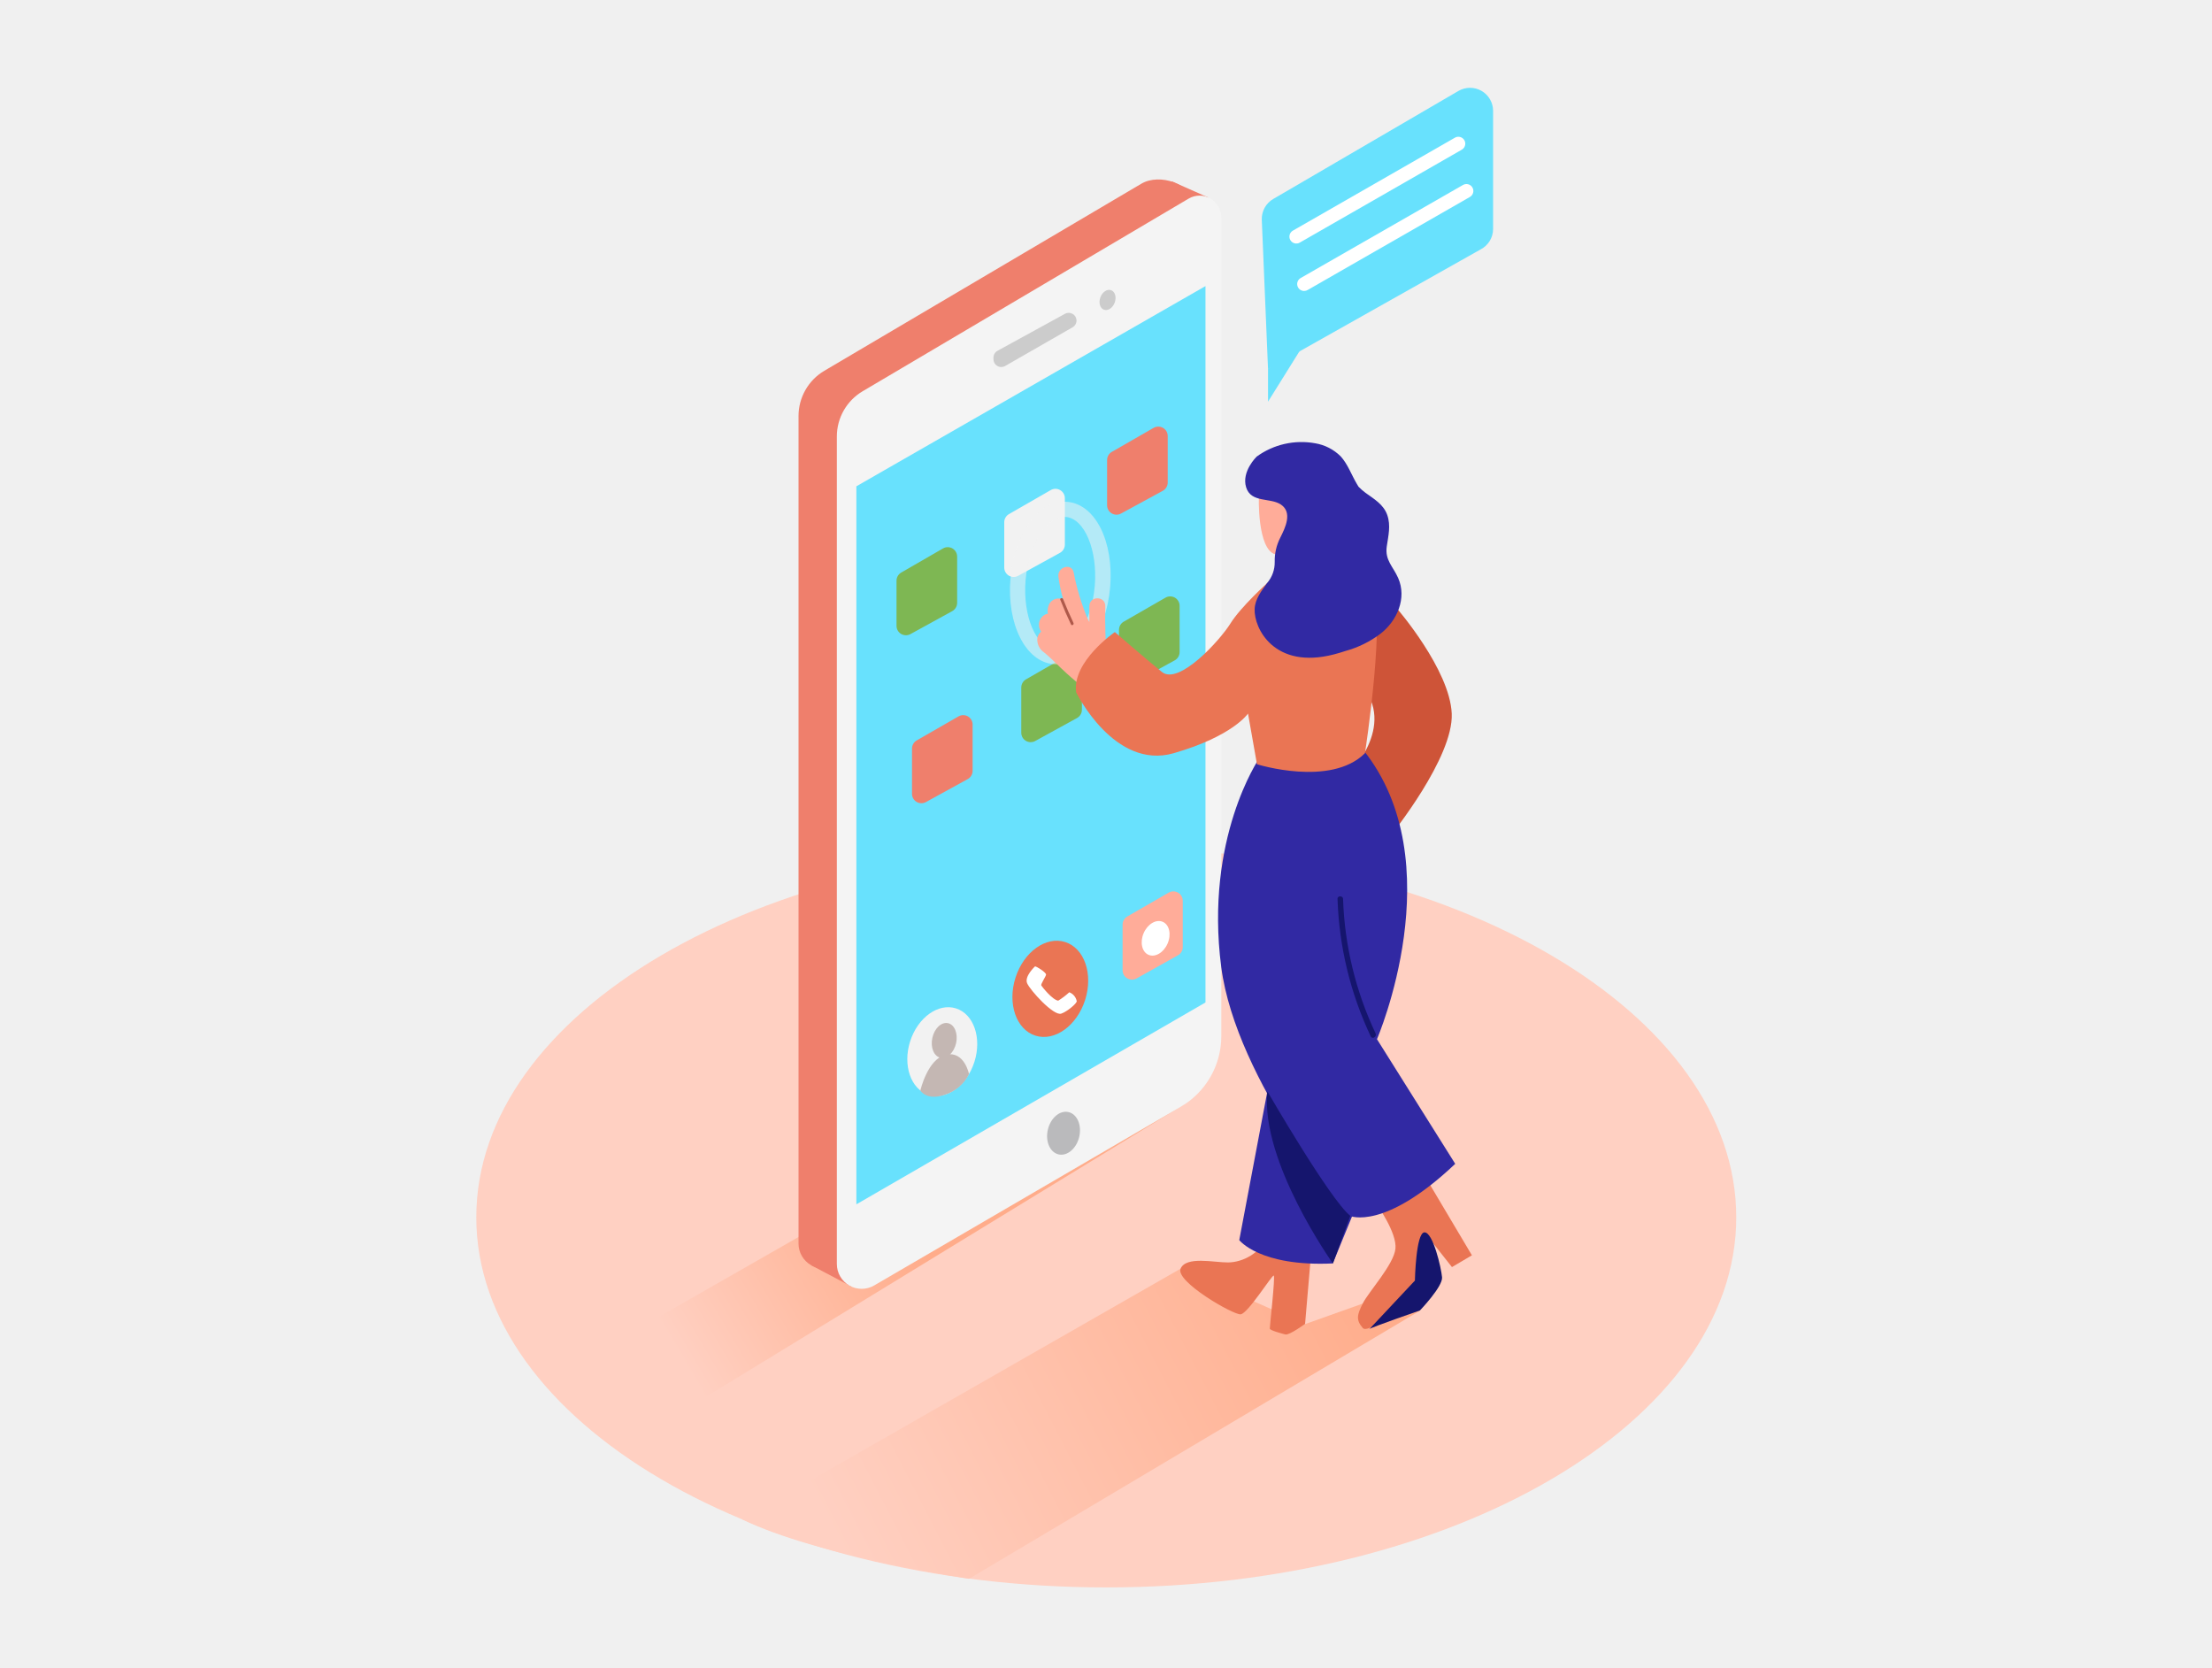
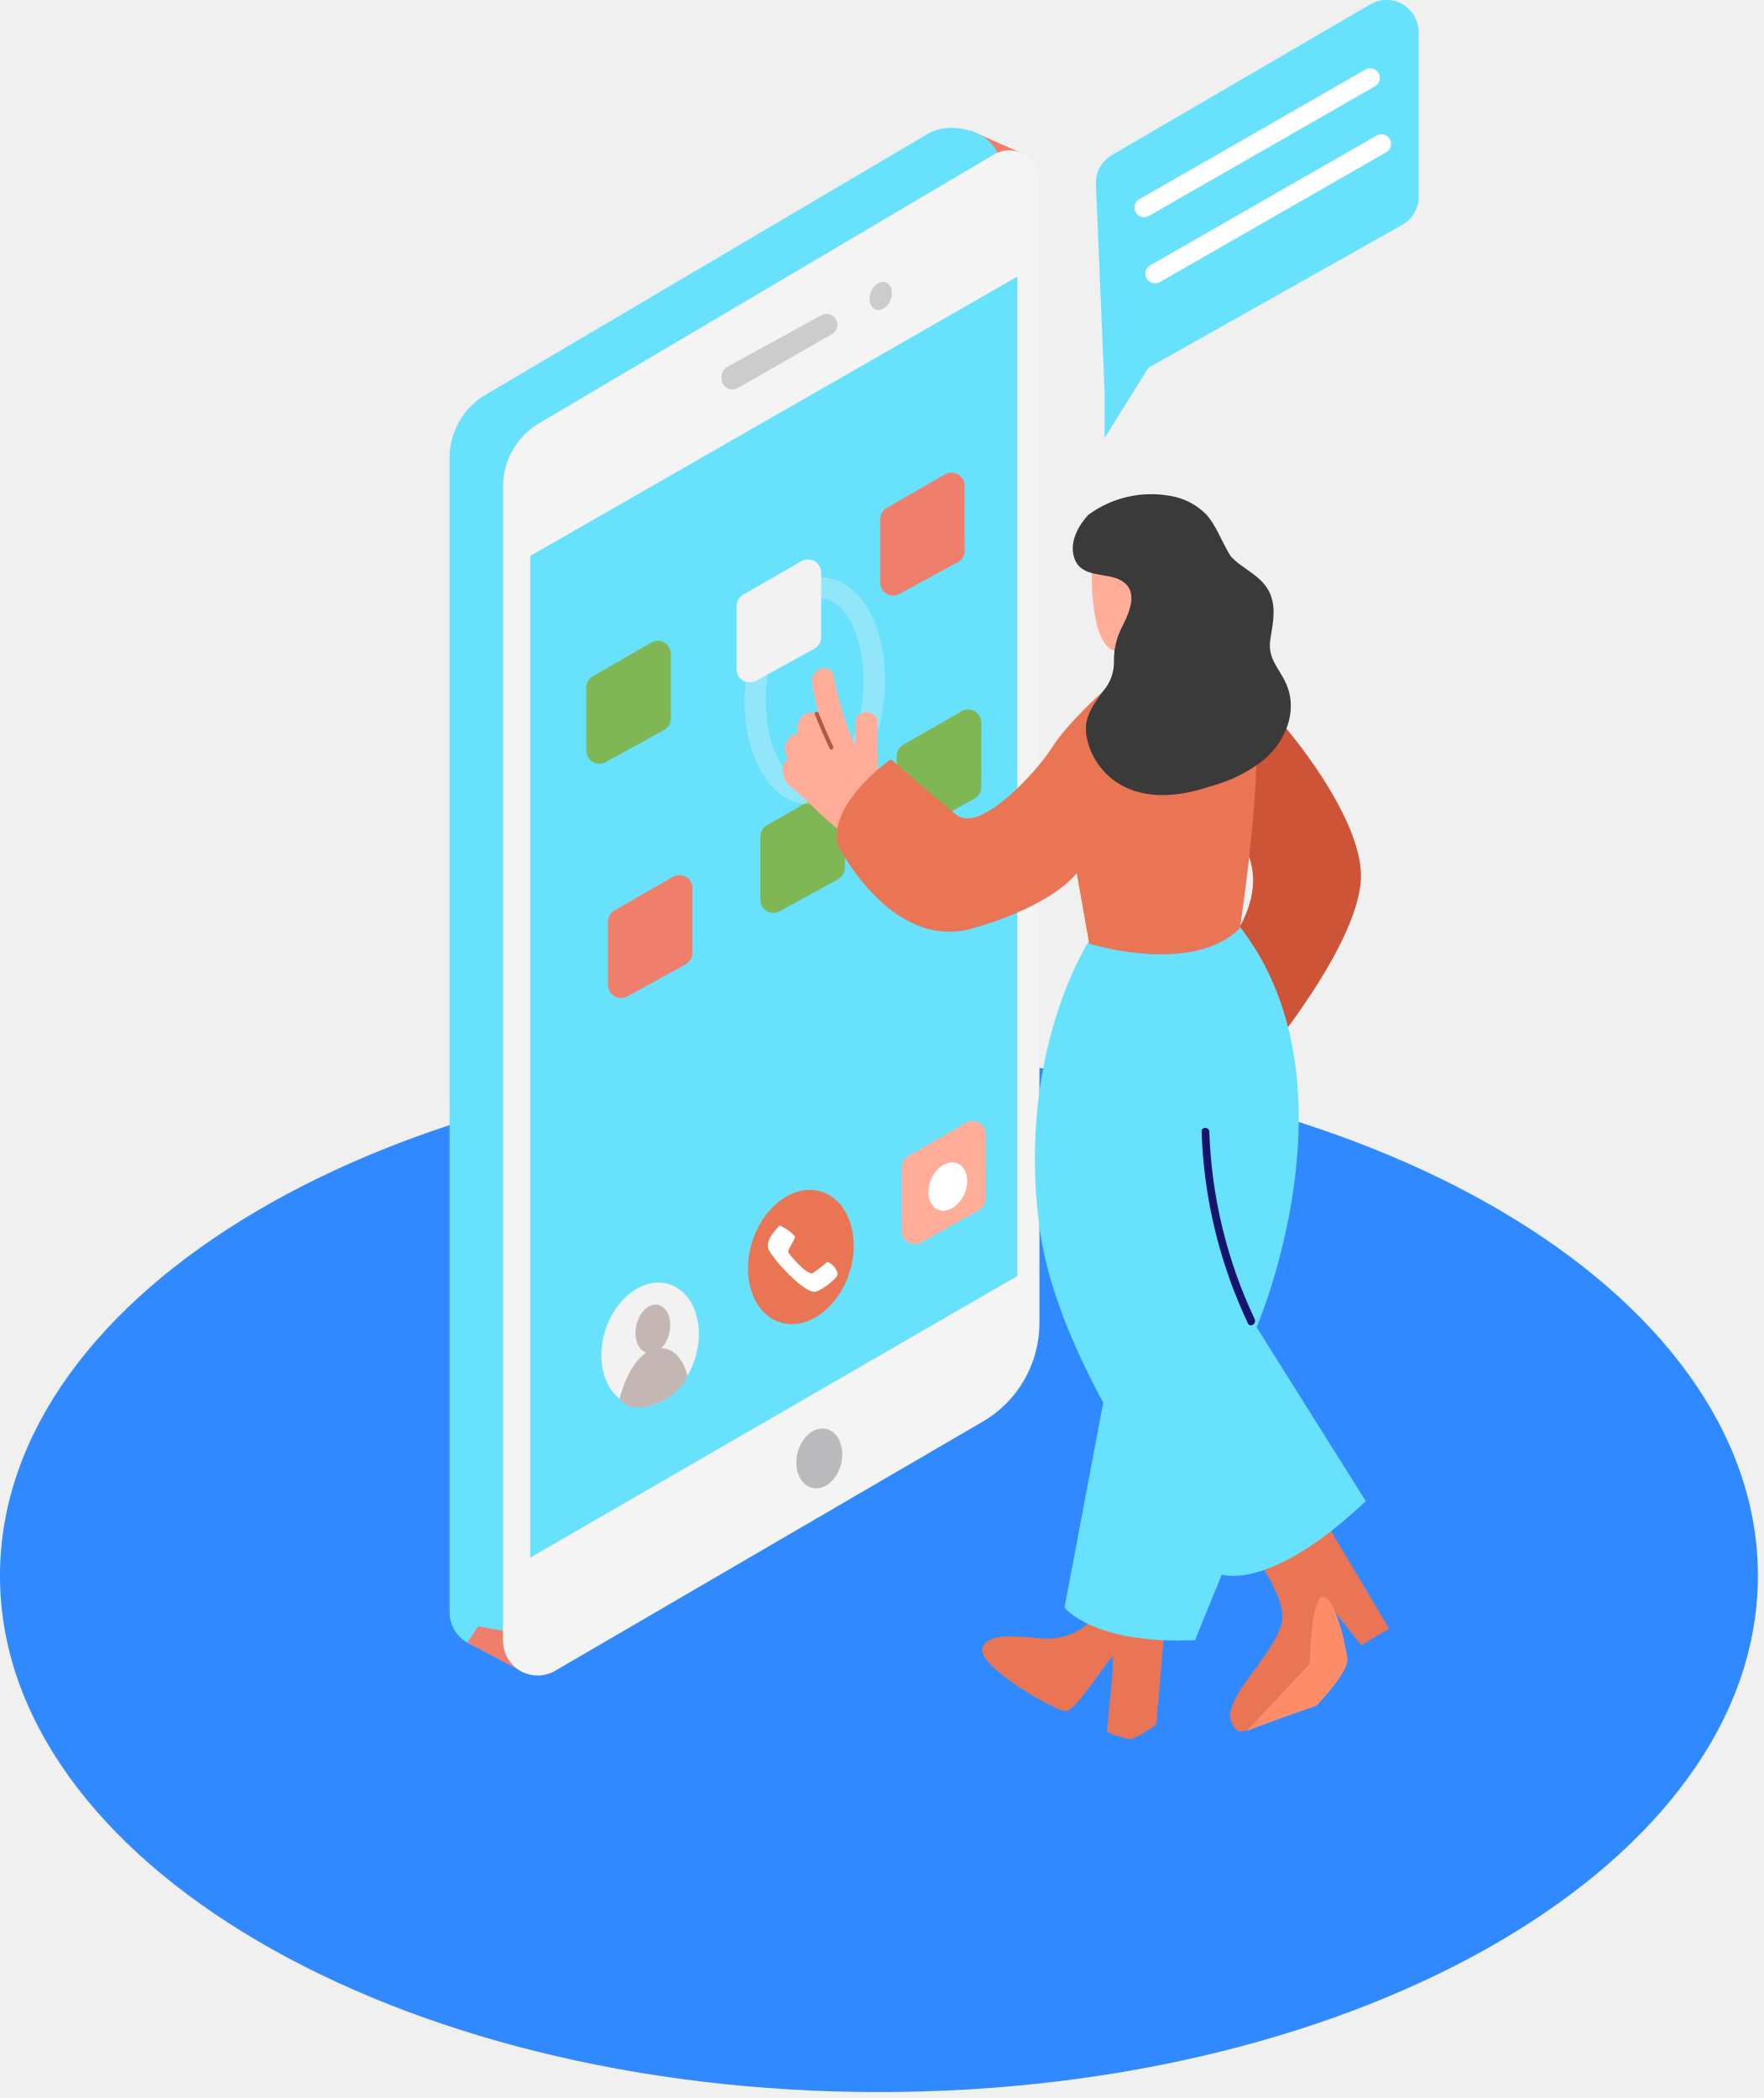
- <svg xmlns="http://www.w3.org/2000/svg" xmlns:xlink="http://www.w3.org/1999/xlink" id="Layer_1" data-name="Layer 1" viewBox="0 0 400 300" width="406" height="306" class="illustration styles_illustrationTablet__1DWOa">
-   <defs>
-     <linearGradient id="linear-gradient" x1="164.25" y1="220.51" x2="122.61" y2="245" gradientUnits="userSpaceOnUse">
-       <stop offset="0" stop-color="#ffac8a" />
-       <stop offset="0.99" stop-color="#ffd0c2" />
-     </linearGradient>
-     <linearGradient id="linear-gradient-2" x1="249.92" y1="227.97" x2="150.66" y2="279.25" xlink:href="#linear-gradient" />
-   </defs>
-   <ellipse cx="200.05" cy="219.37" rx="113.92" ry="66.92" fill="#ffd0c2" />
-   <path d="M101.63,247.38l66-37.73,25.85-8.33,10.45-3.72,10.32,1.29-94.53,57.79S115.12,254,101.63,247.38Z" fill="url(#linear-gradient)" />
-   <path d="M134.23,274l79.22-45.32,22.55,10,10.45-3.72,10.32,1.29-81.54,48.48S147.73,280.59,134.23,274Z" fill="url(#linear-gradient-2)" />
-   <polyline points="211.92 32.06 218.59 35.01 212.18 37.83 210.64 34.51" fill="#ef7f6c" />
-   <path d="M151.15,228l55.41-32.29A14.77,14.77,0,0,0,213.89,183l1.79-146.67c0-3.85-6-5.81-9.29-3.85L149.07,66.3a9.5,9.5,0,0,0-4.67,8.18V224.13A4.49,4.49,0,0,0,151.15,228Z" fill="#ef7f6c" />
-   <polyline points="146.71 228.05 153.96 231.88 153.12 226.83 148.09 225.92" fill="#ef7f6c" />
-   <path d="M158.1,231.68l55.41-32.29a14.77,14.77,0,0,0,7.34-12.76V38.56a3.92,3.92,0,0,0-5.92-3.38L156,70a9.5,9.5,0,0,0-4.67,8.18V227.8A4.49,4.49,0,0,0,158.1,231.68Z" fill="#f4f4f4" />
-   <polygon points="154.86 87.19 217.99 50.99 217.99 180.52 154.86 217.02 154.86 87.19" fill="#68e1fd" />
-   <ellipse cx="192.31" cy="204.16" rx="3.93" ry="2.91" transform="translate(-50.92 343.8) rotate(-76.57)" fill="#bababc" />
-   <path d="M194.67,57.22h0a1.41,1.41,0,0,1-.71,1.22l-12.2,7a1.41,1.41,0,0,1-2.11-1.22v-.3a1.41,1.41,0,0,1,.73-1.23L192.58,56A1.41,1.41,0,0,1,194.67,57.22Z" fill="#ccc" />
-   <ellipse cx="200.27" cy="53.49" rx="1.88" ry="1.38" transform="translate(80.6 222.75) rotate(-69.69)" fill="#ccc" />
-   <path d="M200.2,82.44v8.19a1.7,1.7,0,0,0,2.51,1.49L210.28,88a1.7,1.7,0,0,0,.88-1.49V78.09a1.7,1.7,0,0,0-2.54-1.47L201,81A1.7,1.7,0,0,0,200.2,82.44Z" fill="#ef7f6c" />
-   <path d="M162.12,104.24v8.19a1.7,1.7,0,0,0,2.51,1.49l7.57-4.16a1.7,1.7,0,0,0,.88-1.49V99.89a1.7,1.7,0,0,0-2.54-1.47L163,102.77A1.7,1.7,0,0,0,162.12,104.24Z" fill="#7eb753" />
-   <path d="M181.6,93.7v8.19a1.7,1.7,0,0,0,2.51,1.49l7.57-4.16a1.7,1.7,0,0,0,.88-1.49V89.35A1.7,1.7,0,0,0,190,87.88l-7.57,4.35A1.7,1.7,0,0,0,181.6,93.7Z" fill="#f2f2f2" />
-   <ellipse cx="170.4" cy="189.41" rx="8.2" ry="6.1" transform="translate(-61.73 294.44) rotate(-72.37)" fill="#f2f2f2" />
-   <ellipse cx="170.75" cy="187.39" rx="3.2" ry="2.2" transform="translate(-48.65 314.42) rotate(-77.73)" fill="#c4b7b3" />
-   <path d="M166.43,196.44s1.32-5.78,4.65-6.48,4.15,3.52,4.15,3.52a7.35,7.35,0,0,1-4.4,3.74C167.5,198.34,166.43,196.44,166.43,196.44Z" fill="#c4b7b3" />
-   <ellipse cx="189.92" cy="178.06" rx="8.88" ry="6.61" transform="translate(-37.29 305.13) rotate(-72.37)" fill="#ea7554" />
-   <path d="M187.16,174c.21-.06,2.07,1.11,2,1.5s-1,1.71-.86,1.95,2,2.6,3.06,2.75a13.68,13.68,0,0,0,2-1.52,2.16,2.16,0,0,1,1.35,1.61c0,.43-1.73,1.88-2.8,2.25-1.39.48-5.67-4.27-6.18-5.51S187.16,174,187.16,174Z" fill="#fff" />
-   <path d="M202.35,113.14v8.19a1.7,1.7,0,0,0,2.51,1.49l7.57-4.16a1.7,1.7,0,0,0,.88-1.49v-8.38a1.7,1.7,0,0,0-2.54-1.47l-7.57,4.35A1.7,1.7,0,0,0,202.35,113.14Z" fill="#7eb753" />
-   <path d="M164.92,134.61v8.19a1.7,1.7,0,0,0,2.51,1.49l7.57-4.16a1.7,1.7,0,0,0,.88-1.49v-8.38a1.7,1.7,0,0,0-2.54-1.47l-7.57,4.35A1.7,1.7,0,0,0,164.92,134.61Z" fill="#ef7f6c" />
-   <path d="M184.68,123.57v8.19a1.7,1.7,0,0,0,2.51,1.49l7.57-4.16a1.7,1.7,0,0,0,.88-1.49v-8.38a1.7,1.7,0,0,0-2.54-1.47l-7.57,4.35A1.7,1.7,0,0,0,184.68,123.57Z" fill="#7eb753" />
-   <path d="M203,166.51v8.19a1.7,1.7,0,0,0,2.51,1.49L213,172a1.7,1.7,0,0,0,.88-1.49v-8.38a1.7,1.7,0,0,0-2.54-1.47L203.81,165A1.7,1.7,0,0,0,203,166.51Z" fill="#ffac99" />
-   <ellipse cx="208.97" cy="168.92" rx="3.25" ry="2.36" transform="translate(-28.76 294.16) rotate(-66.73)" fill="#fff" />
-   <path d="M267.74,44.36A4.16,4.16,0,0,0,270,40.69V19.3a4.17,4.17,0,0,0-6.26-3.6l-33.5,19.54a4.17,4.17,0,0,0-2.07,3.7L229.3,66Z" fill="#68e1fd" />
-   <polyline points="229.3 66 229.3 71.89 237.28 59.1" fill="#68e1fd" />
-   <line x1="234.36" y1="42.07" x2="263.71" y2="25.24" fill="#ffac99" />
-   <path d="M235,43.15l29.35-16.83a1.25,1.25,0,0,0-1.26-2.16L233.73,41A1.25,1.25,0,0,0,235,43.15Z" fill="#fff" />
-   <line x1="235.83" y1="50.62" x2="265.18" y2="33.79" fill="#ffac99" />
-   <path d="M236.46,51.7l29.35-16.83a1.25,1.25,0,0,0-1.26-2.16L235.19,49.54a1.25,1.25,0,0,0,1.26,2.16Z" fill="#fff" />
-   <path d="M252.67,109.35s9.51,11,9.85,18.94-10.91,21.88-10.91,21.88l-7.27-11.47s9.46-9.78,0-17.31c0,0-3.24-12.7,8.33-12" fill="#ce5438" />
-   <path d="M249.06,217.19s3.58,5,3.28,7.86-4.85,7.79-5.89,9.86-1.31,3,0,4.49,12.46-8.21,12.72-9.77-1.56-7.52-1.56-7.52l4.95,6.26,3.61-2.13-7.65-12.88" fill="#ea7554" />
-   <path d="M247.64,239.57c.3-.3,9.13-3.36,9.13-3.36s4.15-4.32,4-6-1.64-8.19-3.19-8.12-1.72,8.72-1.72,8.72Z" fill="#15156d" />
-   <path d="M237.13,225.42,236,238.64s-2.86,2.09-3.56,1.91-2.8-.73-2.82-1.06,1-9.34.72-9.58-4.67,6.88-6,7-11.85-5.95-10.85-8.26,6.07-1.1,8.57-1.12,6-1.45,7.82-5.74" fill="#ea7554" />
-   <path d="M230.5,189.61l-6.4,33.88s3.69,4.83,16.91,4.22l9.83-24" fill="#3129a3" />
-   <path d="M227.67,136.44s-9.86,14.39-6.83,37.69c2.69,20.65,23.31,45,23.31,45s6.17,2.72,19-9.43L249,187.16s13.81-32-2.49-52.31" fill="#3129a3" />
+ <svg xmlns="http://www.w3.org/2000/svg" width="232" height="276" viewBox="0 0 232 276" fill="none">
+   <path d="M115.629 275.219C179.489 275.219 231.258 244.808 231.258 207.295C231.258 169.782 179.489 139.371 115.629 139.371C51.769 139.371 0 169.782 0 207.295C0 244.808 51.769 275.219 115.629 275.219Z" fill="#3189FF" />
+   <path d="M127.677 17.175L134.447 20.17L127.941 23.032L126.378 19.662" fill="#EF7F6C" />
+   <path d="M65.995 216.055L122.236 183.28C124.493 181.964 126.367 180.082 127.672 177.819C128.977 175.556 129.668 172.992 129.676 170.38L131.493 21.509C131.493 17.602 125.403 15.612 122.064 17.602L63.884 51.929C62.44 52.781 61.244 53.995 60.413 55.452C59.581 56.907 59.144 58.555 59.144 60.232V212.126C59.146 212.927 59.358 213.713 59.761 214.405C60.163 215.098 60.74 215.672 61.435 216.07C62.129 216.468 62.916 216.677 63.717 216.674C64.518 216.671 65.303 216.457 65.995 216.055Z" fill="#68E1FD" />
+   <path d="M61.489 216.105L68.847 219.993L67.995 214.867L62.889 213.943" fill="#EF7F6C" />
+   <path d="M73.049 219.79L129.291 187.015C131.557 185.696 133.437 183.806 134.744 181.534C136.051 179.261 136.74 176.686 136.741 174.064V23.773C136.742 23.07 136.557 22.379 136.205 21.77C135.853 21.162 135.345 20.657 134.735 20.309C134.124 19.96 133.432 19.78 132.729 19.785C132.026 19.791 131.337 19.983 130.732 20.342L70.918 55.684C69.474 56.537 68.278 57.751 67.447 59.207C66.615 60.663 66.178 62.311 66.178 63.987V215.851C66.176 216.656 66.387 217.447 66.789 218.143C67.192 218.84 67.771 219.418 68.469 219.818C69.167 220.218 69.959 220.426 70.763 220.421C71.568 220.416 72.356 220.198 73.049 219.79Z" fill="#F4F4F4" />
+   <path d="M69.761 73.132L133.838 36.389V167.862L69.761 204.91V73.132Z" fill="#68E1FD" />
+   <path d="M110.658 192.549C111.17 190.407 110.299 188.362 108.712 187.984C107.125 187.605 105.424 189.035 104.913 191.177C104.401 193.32 105.272 195.364 106.859 195.743C108.446 196.122 110.147 194.692 110.658 192.549Z" fill="#BABABC" />
+   <path d="M110.168 42.713C110.167 42.964 110.1 43.211 109.974 43.429C109.847 43.646 109.666 43.826 109.447 43.951L97.064 51.056C96.847 51.18 96.601 51.245 96.351 51.245C96.1 51.244 95.854 51.178 95.638 51.053C95.421 50.927 95.241 50.747 95.115 50.531C94.99 50.314 94.924 50.068 94.923 49.818V49.513C94.924 49.258 94.993 49.008 95.123 48.788C95.254 48.569 95.44 48.388 95.664 48.265L108.047 41.474C108.264 41.355 108.508 41.294 108.755 41.297C109.002 41.3 109.245 41.367 109.459 41.492C109.672 41.617 109.85 41.795 109.974 42.009C110.099 42.223 110.165 42.465 110.168 42.713Z" fill="#CCCCCC" />
+   <path d="M117.174 39.421C117.54 38.432 117.248 37.413 116.523 37.145C115.797 36.876 114.912 37.46 114.547 38.448C114.181 39.437 114.472 40.456 115.198 40.724C115.923 40.992 116.808 40.409 117.174 39.421Z" fill="#CCCCCC" />
+   <path d="M115.781 68.311V76.624C115.782 76.922 115.86 77.216 116.008 77.475C116.156 77.734 116.369 77.951 116.626 78.103C116.882 78.255 117.174 78.339 117.473 78.344C117.771 78.35 118.066 78.278 118.329 78.136L126.012 73.954C126.283 73.805 126.509 73.587 126.666 73.32C126.823 73.054 126.906 72.751 126.905 72.442V63.896C126.904 63.595 126.824 63.299 126.673 63.038C126.522 62.778 126.305 62.561 126.044 62.41C125.784 62.26 125.488 62.18 125.187 62.178C124.886 62.177 124.589 62.255 124.327 62.404L116.593 66.85C116.345 67.004 116.14 67.22 115.998 67.475C115.856 67.731 115.781 68.019 115.781 68.311V68.311Z" fill="#EF7F6C" />
+   <path d="M77.13 90.438V98.751C77.131 99.049 77.209 99.343 77.357 99.602C77.505 99.861 77.718 100.078 77.975 100.23C78.231 100.382 78.523 100.466 78.822 100.471C79.12 100.477 79.415 100.406 79.677 100.263L87.361 96.041C87.632 95.892 87.857 95.673 88.014 95.407C88.172 95.141 88.254 94.838 88.254 94.528V86.023C88.253 85.722 88.173 85.426 88.022 85.165C87.87 84.905 87.654 84.688 87.393 84.537C87.132 84.387 86.837 84.307 86.535 84.305C86.234 84.304 85.938 84.382 85.676 84.531L78.023 88.946C77.755 89.093 77.532 89.309 77.375 89.571C77.218 89.834 77.133 90.133 77.13 90.438V90.438Z" fill="#7EB753" />
+   <path d="M96.902 79.74V88.053C96.903 88.351 96.981 88.645 97.129 88.904C97.277 89.163 97.49 89.379 97.747 89.532C98.004 89.684 98.295 89.767 98.594 89.773C98.892 89.779 99.187 89.707 99.45 89.565L107.133 85.343C107.404 85.194 107.63 84.975 107.787 84.709C107.944 84.443 108.027 84.139 108.026 83.83V75.325C108.027 75.021 107.947 74.722 107.795 74.458C107.643 74.195 107.424 73.976 107.16 73.825C106.896 73.673 106.597 73.594 106.293 73.596C105.989 73.597 105.69 73.679 105.428 73.833L97.745 78.248C97.486 78.402 97.273 78.62 97.125 78.882C96.977 79.144 96.9 79.439 96.902 79.74V79.74Z" fill="#F2F2F2" />
+   <path d="M91.427 178.761C92.82 174.38 91.306 169.989 88.047 168.953C84.789 167.918 81.018 170.629 79.626 175.01C78.234 179.391 79.747 183.782 83.006 184.817C86.265 185.853 90.035 183.141 91.427 178.761Z" fill="#F2F2F2" />
+   <path d="M88.068 175.314C88.45 173.561 87.782 171.928 86.576 171.666C85.371 171.404 84.085 172.612 83.704 174.365C83.323 176.118 83.991 177.751 85.196 178.014C86.401 178.276 87.687 177.067 88.068 175.314Z" fill="#C4B7B3" />
+   <path d="M81.504 184.021C81.504 184.021 82.844 178.154 86.224 177.444C89.604 176.733 90.436 181.017 90.436 181.017C89.987 181.918 89.359 182.719 88.592 183.372C87.824 184.024 86.933 184.514 85.971 184.813C82.591 185.95 81.504 184.021 81.504 184.021Z" fill="#C4B7B3" />
+   <path d="M111.749 167.396C113.256 162.652 111.616 157.897 108.085 156.774C104.553 155.652 100.468 158.588 98.961 163.332C97.453 168.076 99.094 172.832 102.625 173.954C106.156 175.076 110.241 172.14 111.749 167.396Z" fill="#EA7554" />
+   <path d="M102.545 161.244C102.759 161.184 104.646 162.371 104.575 162.767C104.504 163.163 103.56 164.503 103.703 164.746C103.845 164.99 105.733 167.385 106.808 167.537C107.531 167.087 108.211 166.57 108.838 165.995C109.187 166.128 109.496 166.348 109.736 166.634C109.975 166.92 110.138 167.262 110.209 167.629C110.209 168.065 108.453 169.537 107.367 169.913C105.956 170.4 101.612 165.579 101.094 164.32C100.576 163.061 102.545 161.244 102.545 161.244Z" fill="white" />
+   <path d="M117.963 99.472V107.784C117.964 108.083 118.042 108.376 118.19 108.635C118.339 108.895 118.551 109.111 118.808 109.264C119.065 109.416 119.357 109.499 119.655 109.505C119.954 109.511 120.248 109.439 120.511 109.297L128.195 105.074C128.465 104.925 128.691 104.706 128.848 104.44C129.005 104.174 129.088 103.871 129.088 103.562V95.056C129.086 94.755 129.006 94.46 128.855 94.199C128.704 93.938 128.487 93.722 128.227 93.571C127.966 93.42 127.67 93.34 127.369 93.339C127.068 93.338 126.771 93.415 126.51 93.564L118.826 97.98C118.564 98.131 118.346 98.348 118.195 98.61C118.044 98.872 117.964 99.169 117.963 99.472V99.472Z" fill="#7EB753" />
+   <path d="M79.972 121.264V129.576C79.973 129.875 80.051 130.168 80.199 130.428C80.347 130.687 80.56 130.903 80.817 131.056C81.073 131.208 81.365 131.291 81.664 131.297C81.962 131.303 82.257 131.231 82.519 131.089L90.203 126.866C90.474 126.717 90.699 126.498 90.856 126.232C91.014 125.966 91.096 125.663 91.096 125.354V116.848C91.095 116.547 91.015 116.252 90.864 115.991C90.713 115.73 90.496 115.514 90.235 115.363C89.974 115.212 89.679 115.132 89.377 115.131C89.076 115.13 88.78 115.207 88.518 115.356L80.835 119.772C80.573 119.923 80.355 120.14 80.204 120.402C80.052 120.664 79.972 120.961 79.972 121.264V121.264Z" fill="#EF7F6C" />
+   <path d="M100.028 110.058V118.371C100.029 118.669 100.107 118.963 100.255 119.222C100.403 119.481 100.616 119.698 100.873 119.85C101.13 120.002 101.422 120.086 101.72 120.091C102.019 120.097 102.313 120.025 102.576 119.883L110.259 115.661C110.53 115.512 110.756 115.293 110.913 115.027C111.07 114.761 111.153 114.457 111.153 114.148V105.643C111.151 105.342 111.071 105.046 110.92 104.785C110.769 104.525 110.552 104.308 110.291 104.157C110.031 104.007 109.735 103.927 109.434 103.925C109.133 103.924 108.836 104.002 108.575 104.151L100.891 108.566C100.629 108.717 100.411 108.935 100.26 109.197C100.109 109.458 100.029 109.756 100.028 110.058V110.058Z" fill="#7EB753" />
+   <path d="M118.623 153.642V161.955C118.624 162.254 118.702 162.547 118.85 162.806C118.998 163.065 119.211 163.282 119.468 163.434C119.724 163.586 120.016 163.67 120.315 163.675C120.613 163.681 120.908 163.61 121.171 163.467L128.773 159.214C129.044 159.065 129.269 158.847 129.426 158.58C129.584 158.314 129.666 158.011 129.666 157.702V149.196C129.665 148.895 129.585 148.6 129.434 148.339C129.282 148.078 129.066 147.862 128.805 147.711C128.544 147.56 128.249 147.48 127.948 147.479C127.646 147.478 127.35 147.556 127.088 147.704L119.445 152.109C119.185 152.269 118.971 152.495 118.827 152.765C118.682 153.034 118.612 153.337 118.623 153.642V153.642Z" fill="#FFAC99" />
+   <path d="M126.889 157.038C127.609 155.364 127.207 153.584 125.991 153.061C124.776 152.539 123.207 153.472 122.488 155.145C121.768 156.819 122.17 158.599 123.385 159.122C124.6 159.645 126.169 158.712 126.889 157.038Z" fill="white" />
+   <path d="M184.334 29.66C185.02 29.308 185.597 28.774 186.001 28.118C186.406 27.461 186.622 26.706 186.628 25.935V4.224C186.627 3.481 186.43 2.752 186.057 2.109C185.684 1.467 185.149 0.934 184.505 0.563C183.862 0.193 183.132 -0.001 182.389 5.05932e-06C181.646 0.001 180.917 0.198 180.274 0.57L146.272 20.403C145.618 20.784 145.078 21.333 144.708 21.994C144.339 22.654 144.153 23.402 144.171 24.159L145.318 51.624L184.334 29.66Z" fill="#68E1FD" />
+   <path d="M145.318 51.624V57.603L153.417 44.621" fill="#68E1FD" />
+   <path d="M151.103 28.432L180.893 11.349C181.184 11.18 181.395 10.902 181.481 10.576C181.567 10.251 181.52 9.904 181.35 9.614C181.266 9.47 181.155 9.344 181.022 9.243C180.889 9.142 180.738 9.068 180.577 9.026C180.251 8.94 179.905 8.987 179.614 9.157L149.814 26.25C149.542 26.429 149.349 26.706 149.275 27.023C149.202 27.34 149.253 27.674 149.419 27.955C149.585 28.235 149.852 28.441 150.166 28.53C150.479 28.619 150.815 28.584 151.103 28.432V28.432Z" fill="white" />
+   <path d="M152.585 37.11L182.375 20.027C182.666 19.858 182.877 19.58 182.963 19.254C183.049 18.929 183.002 18.583 182.832 18.292C182.662 18.001 182.384 17.79 182.059 17.704C181.733 17.618 181.387 17.666 181.096 17.835L151.296 34.918C151.005 35.087 150.794 35.365 150.708 35.691C150.622 36.016 150.67 36.362 150.839 36.653C151.009 36.944 151.287 37.155 151.612 37.241C151.938 37.327 152.284 37.28 152.575 37.11H152.585Z" fill="white" />
+   <path d="M169.038 95.625C169.038 95.625 178.691 106.79 179.036 114.849C179.381 122.908 167.962 137.057 167.962 137.057L160.583 125.415C160.583 125.415 170.185 115.488 160.583 107.845C160.583 107.845 157.295 94.955 169.038 95.665" fill="#CE5438" />
+   <path d="M165.374 205.082C165.374 205.082 169.008 210.157 168.703 213.06C168.399 215.963 163.78 220.967 162.725 223.068C161.669 225.169 161.395 226.113 162.725 227.625C164.054 229.138 175.372 219.292 175.636 217.709C175.9 216.126 174.052 210.076 174.052 210.076L179.076 216.43L182.741 214.268L174.976 201.195" fill="#EA7554" />
+   <path d="M163.933 227.798C164.237 227.494 173.2 224.388 173.2 224.388C173.2 224.388 177.412 220.003 177.26 218.298C177.107 216.592 175.595 209.985 174.022 210.056C172.448 210.127 172.276 218.907 172.276 218.907L163.933 227.798Z" fill="#FD8C68" />
+   <path d="M153.265 213.436L152.118 226.854C152.118 226.854 149.215 228.975 148.505 228.793C147.794 228.61 145.663 228.052 145.642 227.717C145.622 227.382 146.657 218.237 146.373 217.993C146.089 217.75 141.633 224.976 140.283 225.098C138.933 225.22 128.255 219.059 129.27 216.714C130.285 214.37 135.431 215.598 137.969 215.577C140.506 215.557 144.059 214.106 145.906 209.751" fill="#EA7554" />
+   <path d="M146.536 177.089L140.04 211.477C140.04 211.477 143.785 216.379 157.203 215.76L167.181 191.4" fill="#68E1FD" />
+   <path d="M143.663 123.121C143.663 123.121 133.655 137.727 136.731 161.376C139.461 182.336 160.39 207.051 160.39 207.051C160.39 207.051 166.653 209.812 179.675 197.48L165.313 174.602C165.313 174.602 179.33 142.122 162.786 121.507" fill="#68E1FD" />
  <g opacity="0.55">
-     <path d="M190.47,119.34c-5-.43-8.44-7.21-7.75-15.43S187.91,89.57,193,90s8.44,7.21,7.75,15.43S195.51,119.77,190.47,119.34Zm2.25-26.61c-3.39-.29-6.72,4.94-7.26,11.41s1.85,12.18,5.25,12.47,6.72-4.94,7.26-11.41S196.11,93,192.72,92.73Z" fill="#f2f2f2" />
+     <path opacity="0.55" d="M105.905 105.765C100.83 105.328 97.338 98.446 98.039 90.103C98.739 81.76 103.307 75.548 108.473 75.984C113.639 76.421 117.04 83.303 116.339 91.646C115.639 99.989 111.021 106.201 105.905 105.765ZM108.189 78.755C104.748 78.461 101.368 83.769 100.82 90.337C100.272 96.904 102.698 102.699 106.149 102.994C109.6 103.288 112.97 97.98 113.518 91.412C114.066 84.845 111.63 79.029 108.189 78.755Z" fill="#F2F2F2" />
  </g>
-   <path d="M199.87,108.83c0-1.85-2.84-1.85-2.88,0,0,1,0,1.94,0,2.91-.11-.21-.22-.42-.32-.63a41.54,41.54,0,0,1-2.51-8.32c-.36-1.85-3-1-2.77.76a28.89,28.89,0,0,0,.88,4.14l-.28-.12a1.89,1.89,0,0,0-2.42,1.33,2.67,2.67,0,0,0-.07,1.36l-.22,0a2.08,2.08,0,0,0-1,3.21,1.91,1.91,0,0,0-.69,1.13,2.78,2.78,0,0,0,1.23,2.64c1,.82,2.07,1.89,3,2.78,1.19,1.16,2.53,2.3,3.65,3.23s2.94-2.13,3-3.16a1.32,1.32,0,0,0,1.72-1.34Q199.76,113.81,199.87,108.83Z" fill="#ffac99" />
-   <path d="M194.12,111.9q-1-2.12-1.88-4.32c-.12-.31-.63-.17-.5.14q.88,2.26,1.93,4.44C193.81,112.47,194.26,112.2,194.12,111.9Z" fill="#af594a" />
-   <path d="M229.17,104.67S224.36,109,222.5,112s-9.32,11.24-12.39,8.76-8.51-7.21-8.51-7.21-7.77,5.34-7,10.9c0,0,6.9,14.1,17.65,11s13.43-7.17,13.43-7.17l1.62,9.17s13.34,4.18,19.53-2c0,0,4.06-26.33,1.07-30.26" fill="#ea7554" />
-   <path d="M227.68,88.72c-.1.3-.33,9.86,2.92,10.77s8.77-1.36,10.2-4.39-.61-12.67-5.74-13.23S228.6,85.93,227.68,88.72Z" fill="#ffac99" />
-   <path d="M252.84,103.79c-.92-2.1-2.43-3.23-2.07-5.72.28-1.91.76-3.79.09-5.69s-2.34-2.86-3.92-4a10,10,0,0,1-1.28-1.12l-.34-.57c-.94-1.6-1.62-3.53-2.88-4.91a8.49,8.49,0,0,0-4.63-2.37,13.78,13.78,0,0,0-10.56,2.41s-2.79,2.68-1.91,5.55,4.36,1.82,6.29,3.12c2.14,1.45.78,4.2-.12,6a9.16,9.16,0,0,0-1,4.36,5.72,5.72,0,0,1-1.39,3.85c-1,1.4-2.16,2.86-2.24,4.66-.16,3.54,3.59,11,14.32,8.23.69-.18,1.41-.39,2.13-.63a18.63,18.63,0,0,0,6.33-3.13C252.67,111.48,254.42,107.4,252.84,103.79Z" fill="#3129a3" />
-   <path d="M229.18,196.59s11.29,19.54,15,22.52l-3.15,8.6S227.9,209.31,229.18,196.59Z" fill="#15156d" />
-   <path d="M248.76,186.13a61.55,61.55,0,0,1-5.89-24.3c0-.67-1.07-.67-1,0a62.87,62.87,0,0,0,6,24.82C248.15,187.26,249,186.73,248.76,186.13Z" fill="#15156d" />
+   <path d="M115.446 95.097C115.446 93.219 112.563 93.219 112.523 95.097C112.523 96.112 112.523 97.066 112.523 98.051C112.411 97.837 112.3 97.624 112.198 97.411C111.056 94.693 110.202 91.863 109.65 88.966C109.285 87.089 106.605 87.951 106.839 89.738C107.033 91.158 107.332 92.563 107.732 93.94L107.448 93.818C107.198 93.736 106.934 93.707 106.673 93.731C106.411 93.755 106.157 93.833 105.927 93.96C105.696 94.087 105.495 94.259 105.334 94.467C105.173 94.675 105.056 94.913 104.992 95.168C104.849 95.614 104.825 96.09 104.921 96.548H104.697C104.382 96.656 104.097 96.835 103.865 97.074C103.633 97.312 103.46 97.602 103.361 97.919C103.262 98.237 103.24 98.573 103.295 98.901C103.351 99.229 103.484 99.54 103.682 99.806C103.32 100.093 103.071 100.5 102.982 100.953C102.922 101.472 103.007 101.997 103.227 102.47C103.448 102.943 103.795 103.346 104.23 103.633C105.245 104.465 106.331 105.551 107.275 106.455C108.483 107.632 109.843 108.789 110.98 109.733C112.117 110.677 113.964 107.571 114.025 106.526C114.233 106.592 114.454 106.607 114.668 106.569C114.883 106.531 115.085 106.441 115.257 106.307C115.429 106.173 115.566 105.999 115.655 105.8C115.745 105.601 115.785 105.383 115.771 105.166C115.48 101.823 115.372 98.467 115.446 95.097Z" fill="#FFAC99" />
+   <path d="M109.61 98.213C108.933 96.778 108.297 95.317 107.702 93.828C107.58 93.514 107.062 93.656 107.194 93.97C107.79 95.5 108.443 97.002 109.153 98.477C109.295 98.792 109.752 98.517 109.61 98.213Z" fill="#AF594A" />
+   <path d="M145.186 90.874C145.186 90.874 140.303 95.269 138.416 98.314C136.528 101.359 128.956 109.723 125.84 107.206C122.724 104.689 117.202 99.888 117.202 99.888C117.202 99.888 109.316 105.308 110.097 110.951C110.097 110.951 117.101 125.263 128.012 122.116C138.923 118.97 141.643 114.839 141.643 114.839L143.288 124.146C143.288 124.146 156.828 128.389 163.111 122.116C163.111 122.116 167.231 95.391 164.197 91.402" fill="#EA7554" />
+   <path d="M143.673 74.685C143.572 74.99 143.338 84.693 146.637 85.617C149.936 86.54 155.539 84.236 156.99 81.161C158.442 78.085 156.371 68.301 151.164 67.733C145.957 67.164 144.607 71.853 143.673 74.685Z" fill="#FFAC99" />
+   <path d="M169.211 89.981C168.277 87.85 166.744 86.703 167.11 84.175C167.394 82.237 167.881 80.329 167.201 78.4C166.521 76.472 164.826 75.497 163.222 74.34C162.758 73.999 162.323 73.618 161.923 73.203L161.578 72.625C160.624 71.001 159.934 69.042 158.655 67.641C157.378 66.367 155.735 65.526 153.955 65.236C152.096 64.898 150.188 64.941 148.346 65.361C146.503 65.782 144.765 66.571 143.237 67.682C143.237 67.682 140.405 70.402 141.298 73.315C142.191 76.228 145.724 75.162 147.682 76.482C149.855 77.954 148.474 80.745 147.561 82.572C146.862 83.94 146.513 85.461 146.546 86.997C146.574 88.429 146.071 89.821 145.135 90.905C144.12 92.326 142.942 93.808 142.861 95.635C142.699 99.228 146.505 106.8 157.396 103.988C158.096 103.806 158.827 103.592 159.558 103.349C161.883 102.709 164.063 101.631 165.983 100.172C169.038 97.787 170.814 93.645 169.211 89.981Z" fill="#3A3A3A" />
+   <path d="M145.196 184.173C145.196 184.173 156.655 204.006 160.421 207.031L157.223 215.76C157.223 215.76 143.897 197.084 145.196 184.173Z" fill="#68E1FD" />
+   <path d="M165.069 173.556C161.41 165.831 159.375 157.436 159.091 148.892C159.091 148.212 158.005 148.212 158.076 148.892C158.361 157.618 160.434 166.192 164.166 174.084C164.45 174.703 165.313 174.165 165.069 173.556Z" fill="#15156D" />
</svg>
